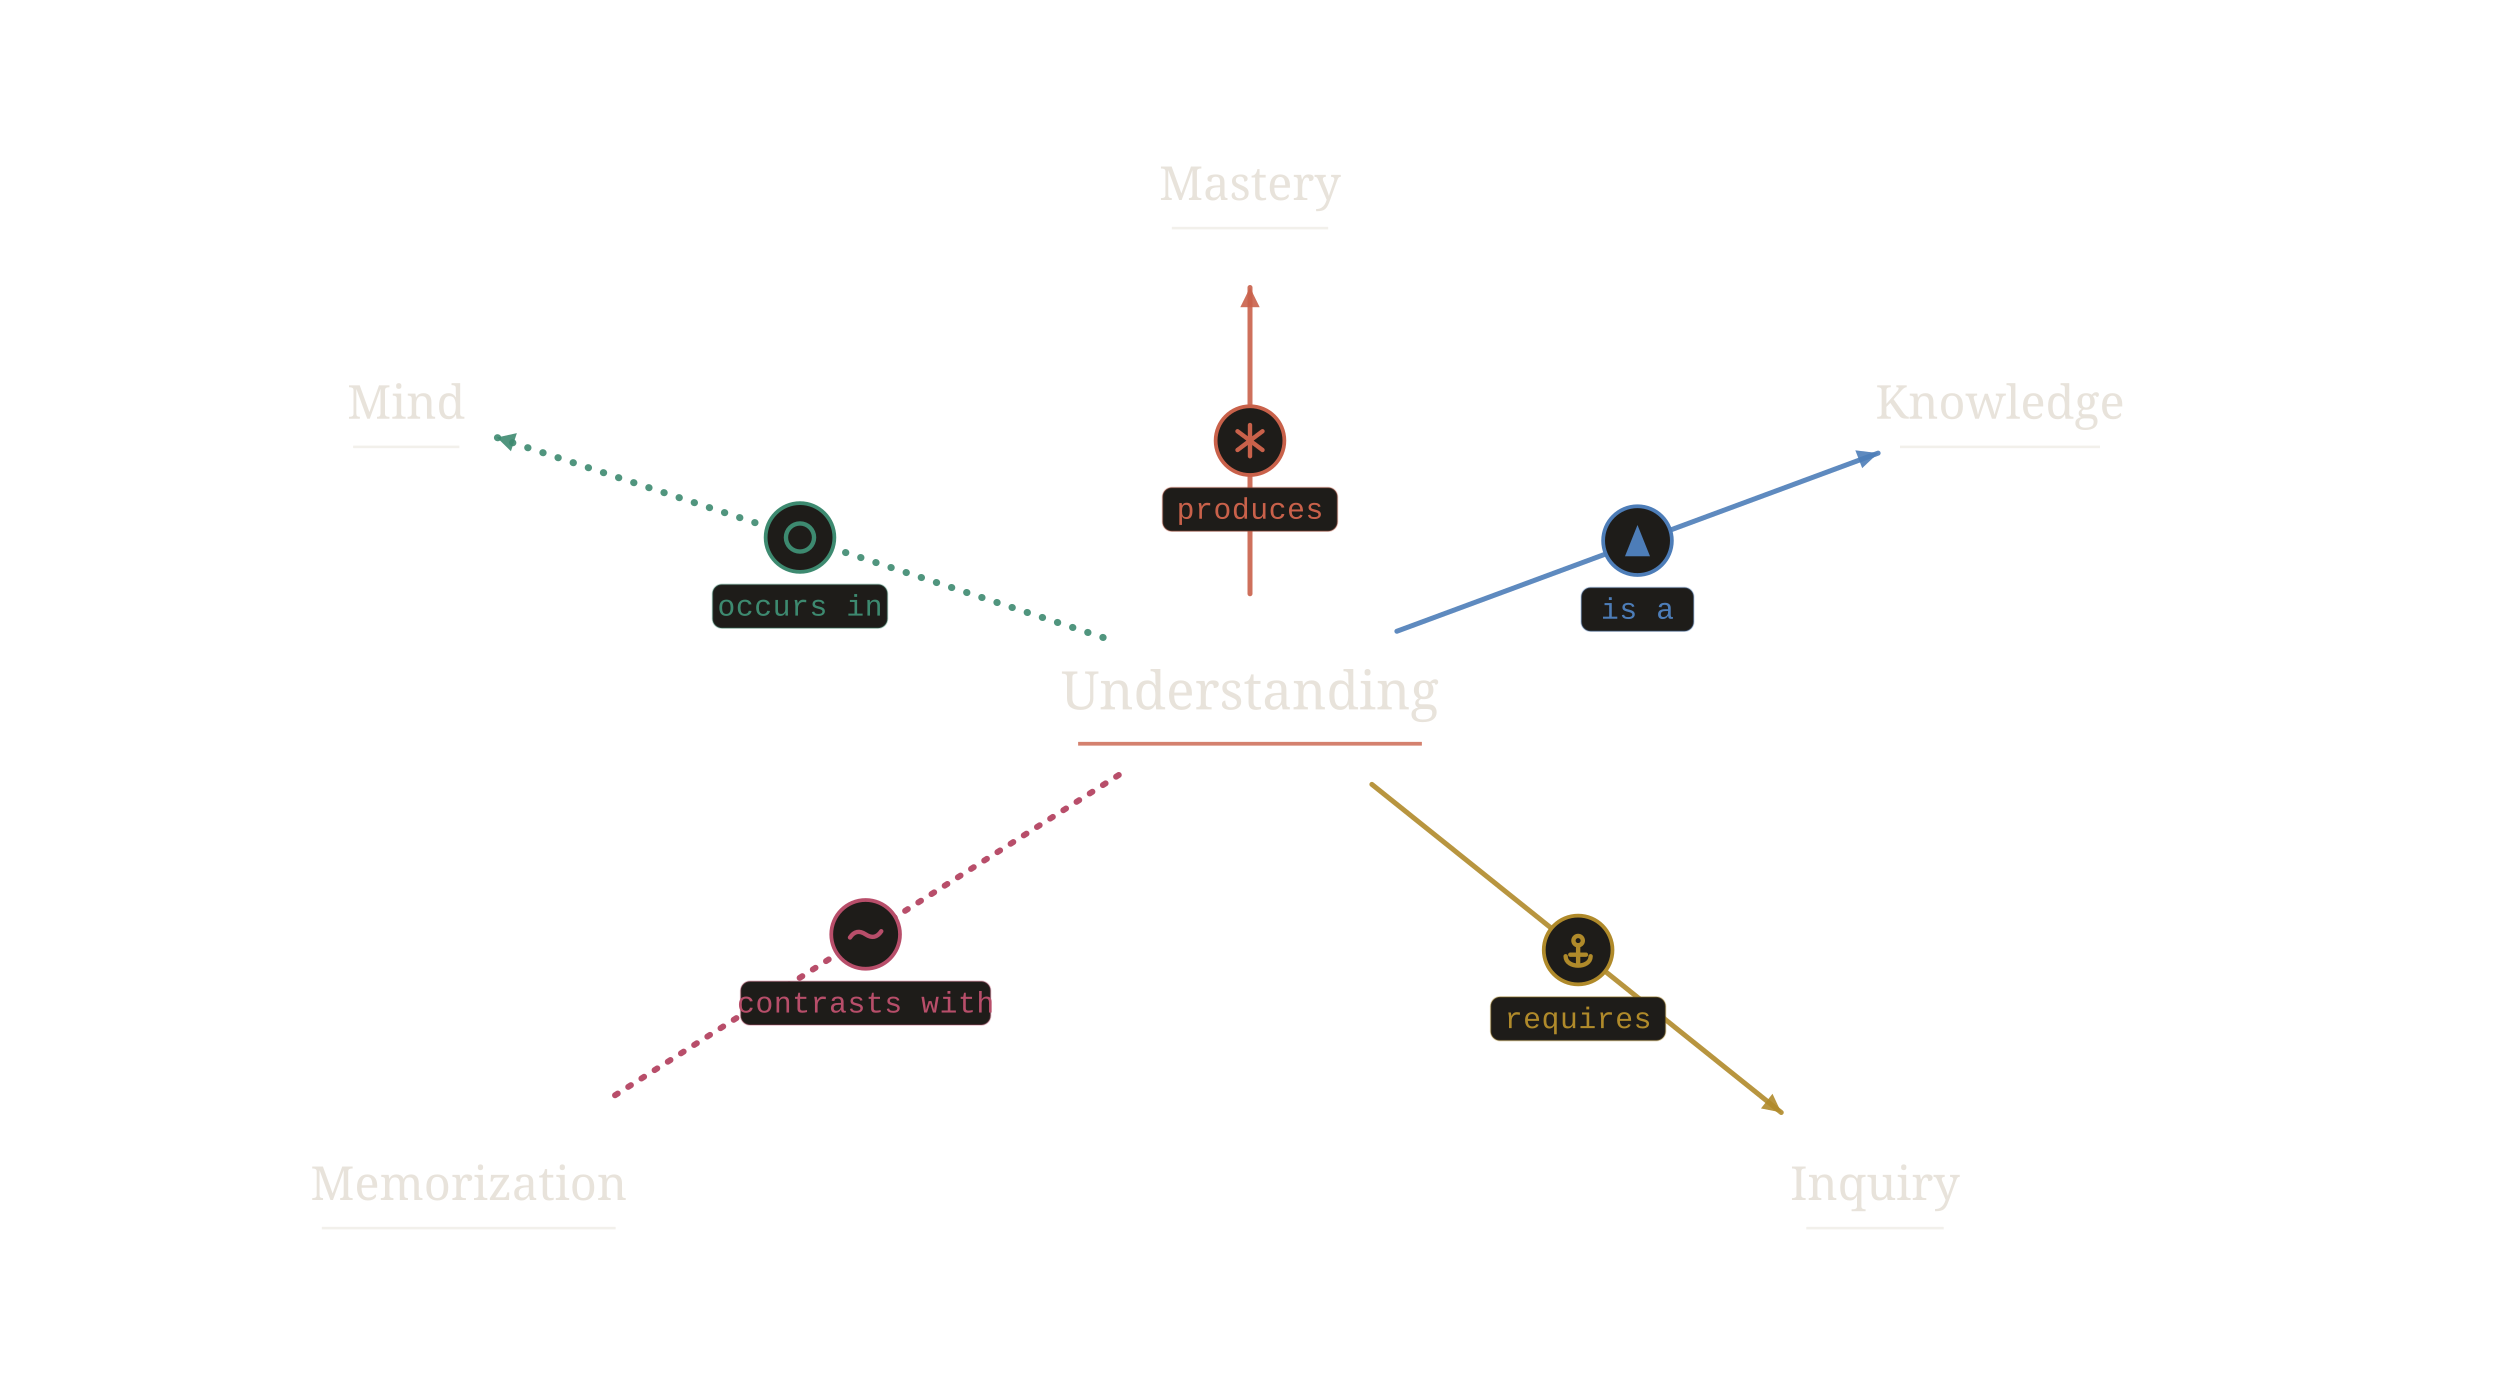
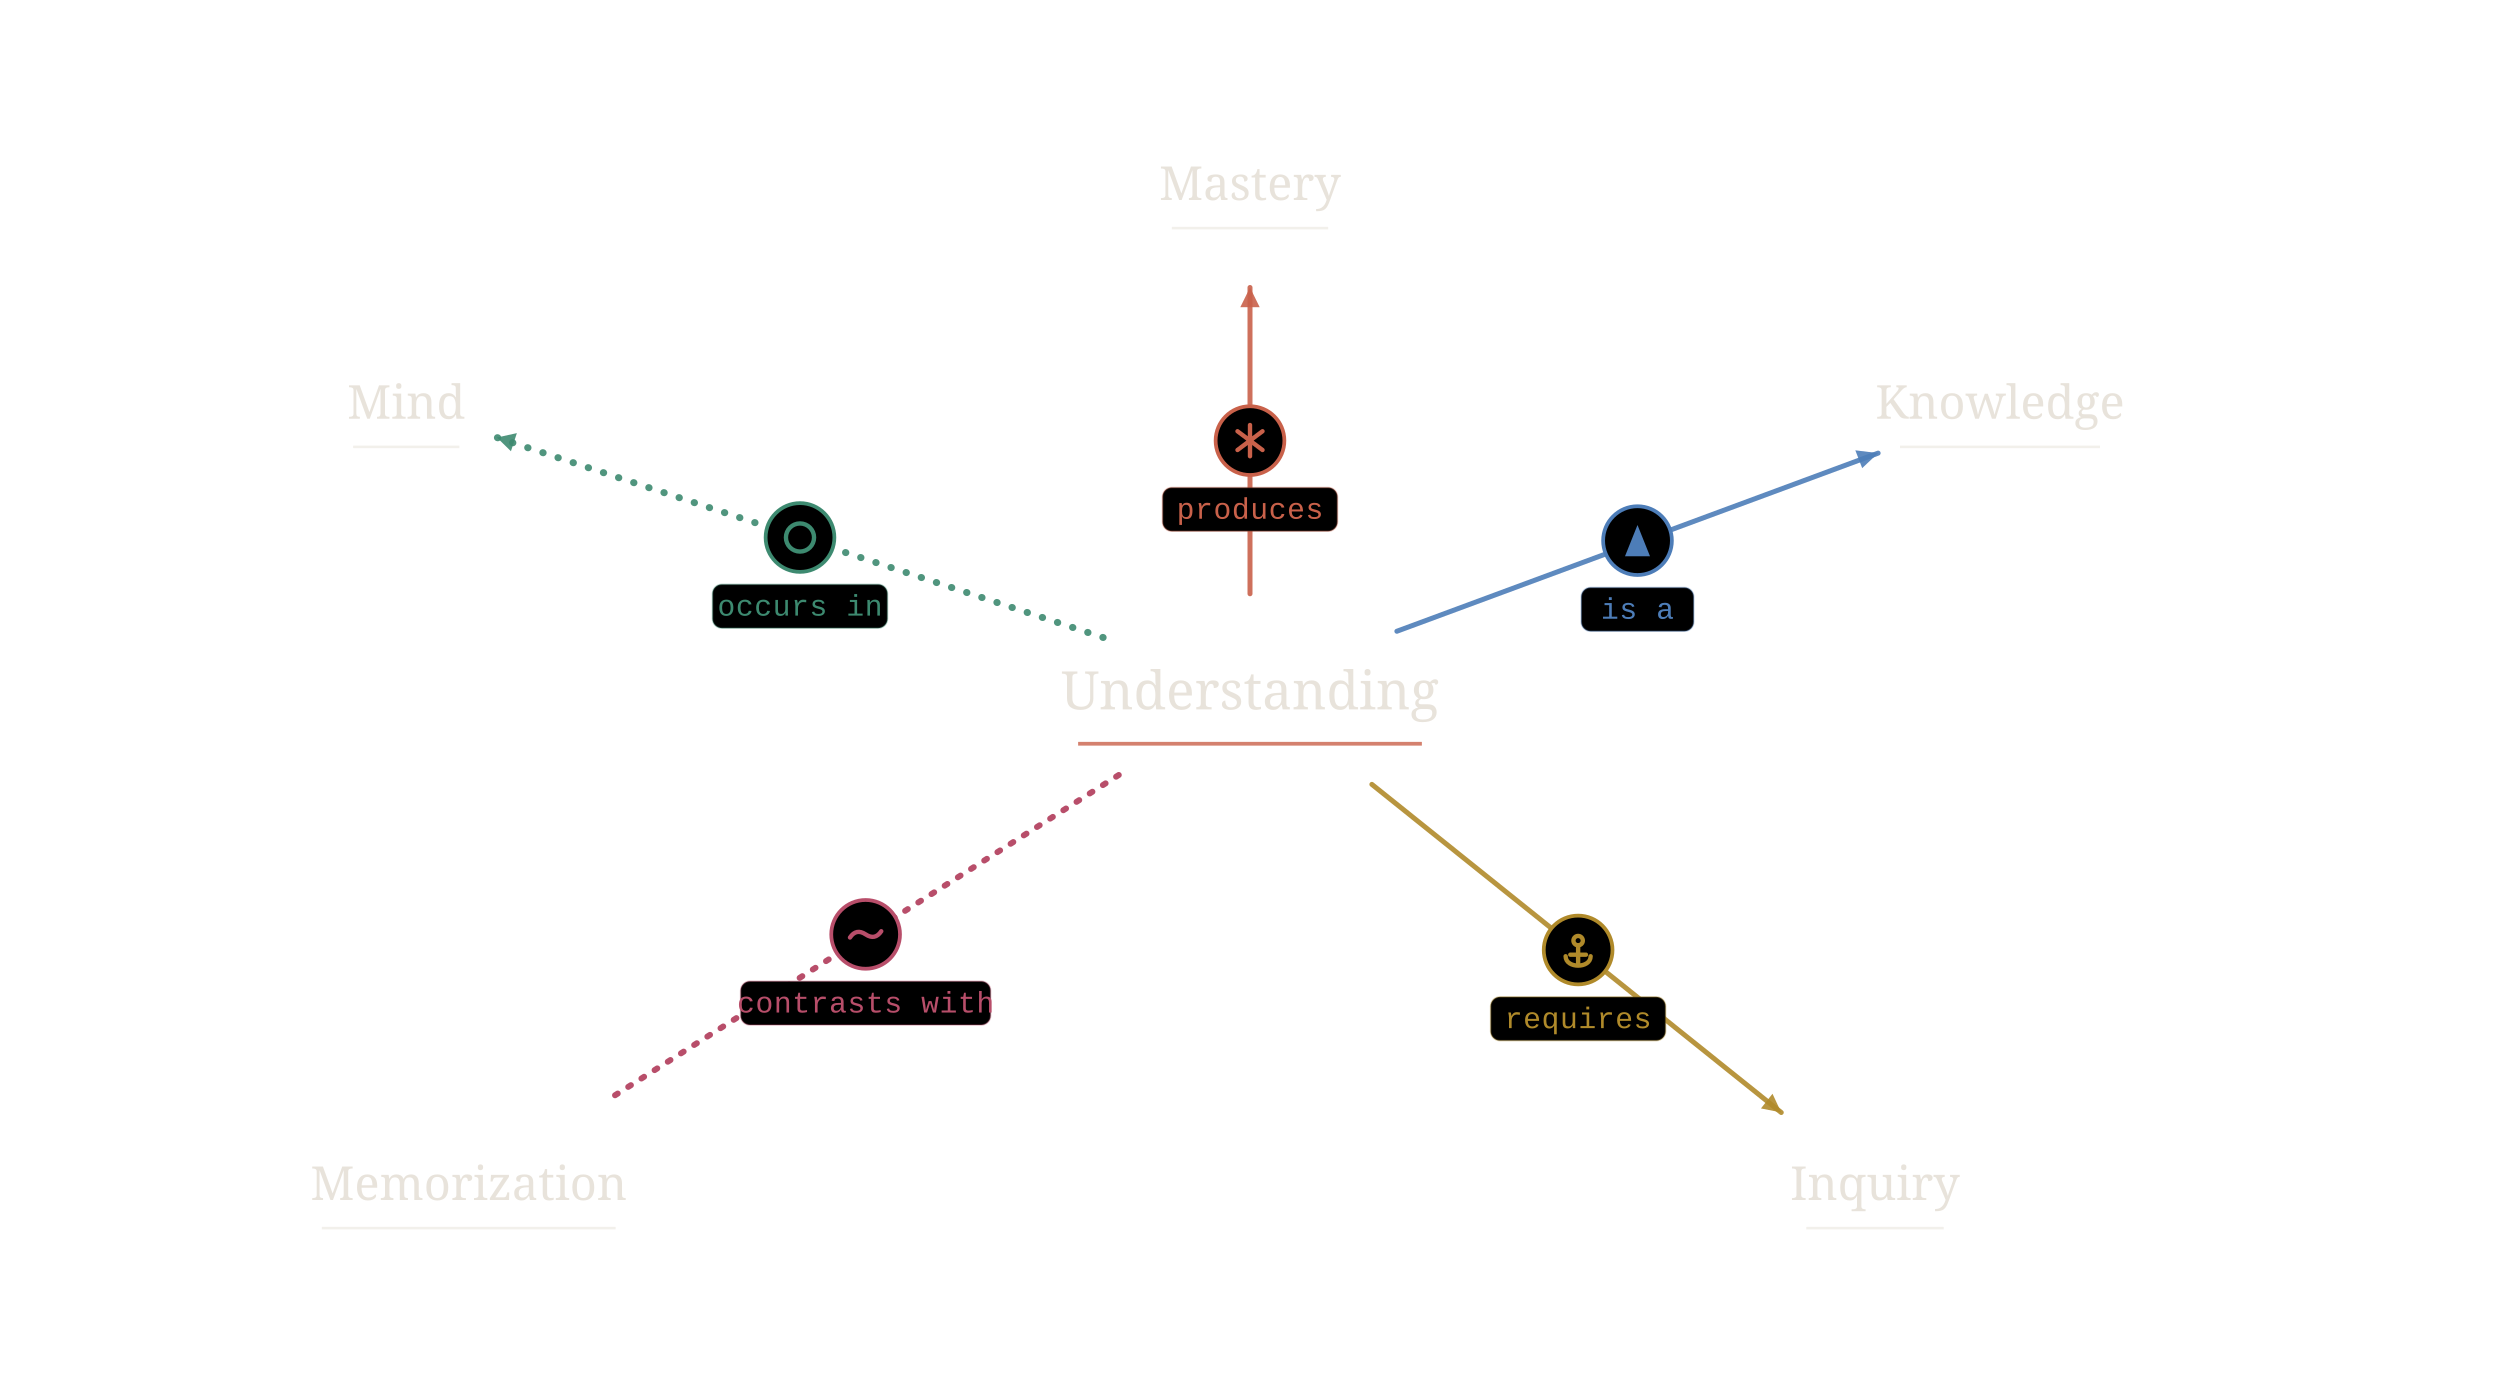
<svg xmlns="http://www.w3.org/2000/svg" viewBox="0 0 800 440" role="img" aria-label="Concept graph: Understanding and its relations">
  <style>
    .nt  { font-family: Georgia, serif; font-weight: 500; font-size: 17px; fill: #e8e3db; text-anchor: middle; }
    .nts { font-family: Georgia, serif; font-weight: 500; font-size: 15px; fill: #e8e3db; text-anchor: middle; }
    .nu  { stroke: #e8e3db; stroke-width: 0.8; opacity: 0.55; fill: none; }
    .nuh { stroke: #c9614a; stroke-width: 1.2; opacity: 0.8;  fill: none; }
    .el  { font-family: Menlo, "Courier New", monospace; font-size: 9.5px; font-weight: 500; letter-spacing: 0.02em; text-anchor: middle; }
  </style>
  <line x1="400" y1="190" x2="400" y2="92" stroke="#c9614a" stroke-width="1.6" stroke-linecap="round" opacity="0.9" />
  <polygon points="400,92 403.1,98.3 396.9,98.3" fill="#c9614a" opacity="0.9" />
  <line x1="447" y1="202" x2="601" y2="145" stroke="#4d7db8" stroke-width="1.6" stroke-linecap="round" opacity="0.9" />
  <polygon points="601,145 595.9,149.8 593.7,144.1" fill="#4d7db8" opacity="0.9" />
  <line x1="439" y1="251" x2="570" y2="356" stroke="#b08a2a" stroke-width="1.6" stroke-linecap="round" opacity="0.9" />
  <polygon points="570,356 563.5,354.7 567.2,350.0" fill="#b08a2a" opacity="0.9" />
  <line x1="358" y1="248" x2="196" y2="351" stroke="#b84e6a" stroke-width="1.92" stroke-linecap="round" stroke-dasharray="1 4" />
  <line x1="353" y1="204" x2="159" y2="140" stroke="#3d8a70" stroke-width="2.24" stroke-linecap="round" stroke-dasharray="0.1 5" opacity="0.9" />
  <polygon points="159,140 165.4,138.6 163.5,144.4" fill="#3d8a70" opacity="0.9" />
-   <circle cx="400" cy="141" r="11" fill="#1e1c19" stroke="#c9614a" stroke-width="1.2" />
+   <circle cx="400" cy="141" r="11" fill="#000000" stroke="#c9614a" stroke-width="1.2" />
  <g transform="translate(393,134)" stroke="#c9614a" stroke-width="1.4" stroke-linecap="round" stroke-linejoin="round" fill="none">
    <path d="M7 2v10M3 4l8 6M3 10l8-6" />
  </g>
-   <rect x="372" y="156" width="56" height="14" rx="3" fill="#1e1c19" stroke="rgba(201,97,74,0.35)" stroke-width="0.5" />
+   <rect x="372" y="156" width="56" height="14" rx="3" fill="#000000" stroke="rgba(201,97,74,0.35)" stroke-width="0.5" />
  <text class="el" fill="#c9614a" x="400" y="166">produces</text>
-   <circle cx="524" cy="173" r="11" fill="#1e1c19" stroke="#4d7db8" stroke-width="1.2" />
+   <circle cx="524" cy="173" r="11" fill="#000000" stroke="#4d7db8" stroke-width="1.2" />
  <polygon points="524,168 528,178 520,178" fill="#4d7db8" />
-   <rect x="506" y="188" width="36" height="14" rx="3" fill="#1e1c19" stroke="rgba(77,125,184,0.35)" stroke-width="0.5" />
+   <rect x="506" y="188" width="36" height="14" rx="3" fill="#000000" stroke="rgba(77,125,184,0.35)" stroke-width="0.5" />
  <text class="el" fill="#4d7db8" x="524" y="198">is a</text>
-   <circle cx="505" cy="304" r="11" fill="#1e1c19" stroke="#b08a2a" stroke-width="1.2" />
+   <circle cx="505" cy="304" r="11" fill="#000000" stroke="#b08a2a" stroke-width="1.2" />
  <g transform="translate(498,297)" stroke="#b08a2a" stroke-width="1.4" stroke-linecap="round" stroke-linejoin="round" fill="none">
    <circle cx="7" cy="4" r="1.5" />
    <path d="M7 5.5v6.5M3 9c0 2 2 3 4 3s4-1 4-3M4.5 8.5h5" />
  </g>
-   <rect x="477" y="319" width="56" height="14" rx="3" fill="#1e1c19" stroke="rgba(176,138,42,0.35)" stroke-width="0.5" />
+   <rect x="477" y="319" width="56" height="14" rx="3" fill="#000000" stroke="rgba(176,138,42,0.35)" stroke-width="0.5" />
  <text class="el" fill="#b08a2a" x="505" y="329">requires</text>
-   <circle cx="277" cy="299" r="11" fill="#1e1c19" stroke="#b84e6a" stroke-width="1.2" />
+   <circle cx="277" cy="299" r="11" fill="#000000" stroke="#b84e6a" stroke-width="1.2" />
  <g transform="translate(270,292)" stroke="#b84e6a" stroke-width="1.4" stroke-linecap="round" stroke-linejoin="round" fill="none">
    <path d="M2 8 Q4 5 7 7 T12 6" />
  </g>
-   <rect x="237" y="314" width="80" height="14" rx="3" fill="#1e1c19" stroke="rgba(184,78,106,0.35)" stroke-width="0.5" />
+   <rect x="237" y="314" width="80" height="14" rx="3" fill="#000000" stroke="rgba(184,78,106,0.35)" stroke-width="0.5" />
  <text class="el" fill="#b84e6a" x="277" y="324">contrasts with</text>
-   <circle cx="256" cy="172" r="11" fill="#1e1c19" stroke="#3d8a70" stroke-width="1.2" />
+   <circle cx="256" cy="172" r="11" fill="#000000" stroke="#3d8a70" stroke-width="1.2" />
  <g transform="translate(249,165)" stroke="#3d8a70" stroke-width="1.4" stroke-linecap="round" stroke-linejoin="round" fill="none">
    <circle cx="7" cy="7" r="4.5" />
  </g>
-   <rect x="228" y="187" width="56" height="14" rx="3" fill="#1e1c19" stroke="rgba(61,138,112,0.35)" stroke-width="0.5" />
+   <rect x="228" y="187" width="56" height="14" rx="3" fill="#000000" stroke="rgba(61,138,112,0.35)" stroke-width="0.5" />
  <text class="el" fill="#3d8a70" x="256" y="197">occurs in</text>
  <text class="nts" x="400" y="64">Mastery</text>
  <line class="nu" x1="375" y1="73" x2="425" y2="73" />
  <text class="nts" x="640" y="134">Knowledge</text>
  <line class="nu" x1="608" y1="143" x2="672" y2="143" />
  <text class="nts" x="600" y="384">Inquiry</text>
  <line class="nu" x1="578" y1="393" x2="622" y2="393" />
  <text class="nts" x="150" y="384">Memorization</text>
  <line class="nu" x1="103" y1="393" x2="197" y2="393" />
  <text class="nts" x="130" y="134">Mind</text>
  <line class="nu" x1="113" y1="143" x2="147" y2="143" />
  <text class="nt" x="400" y="227">Understanding</text>
  <line class="nuh" x1="345" y1="238" x2="455" y2="238" />
</svg>
